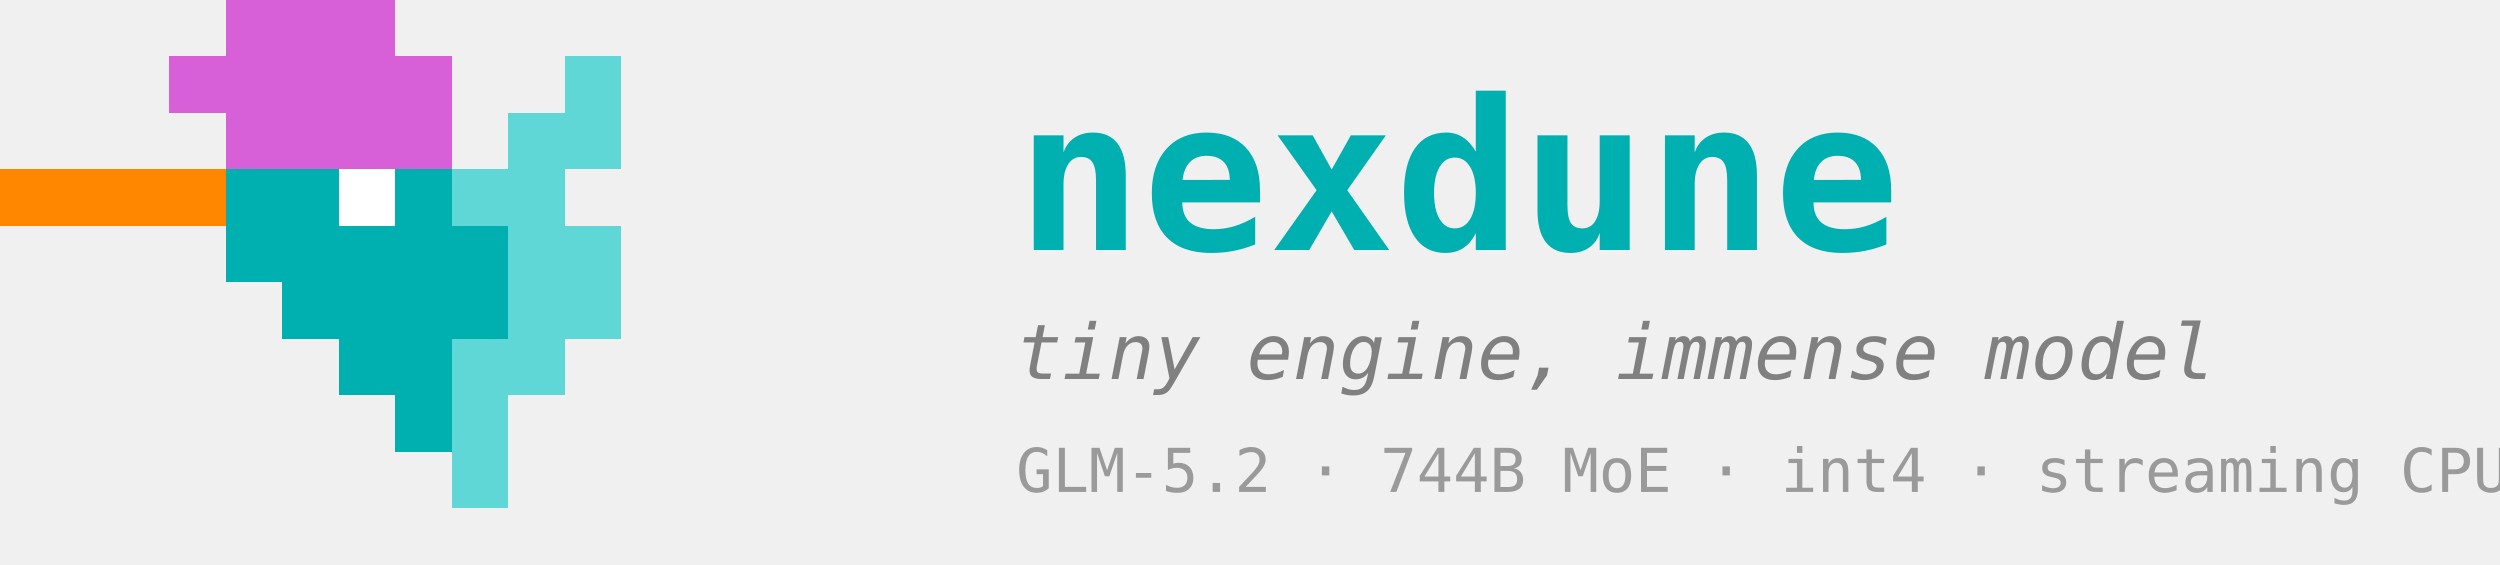
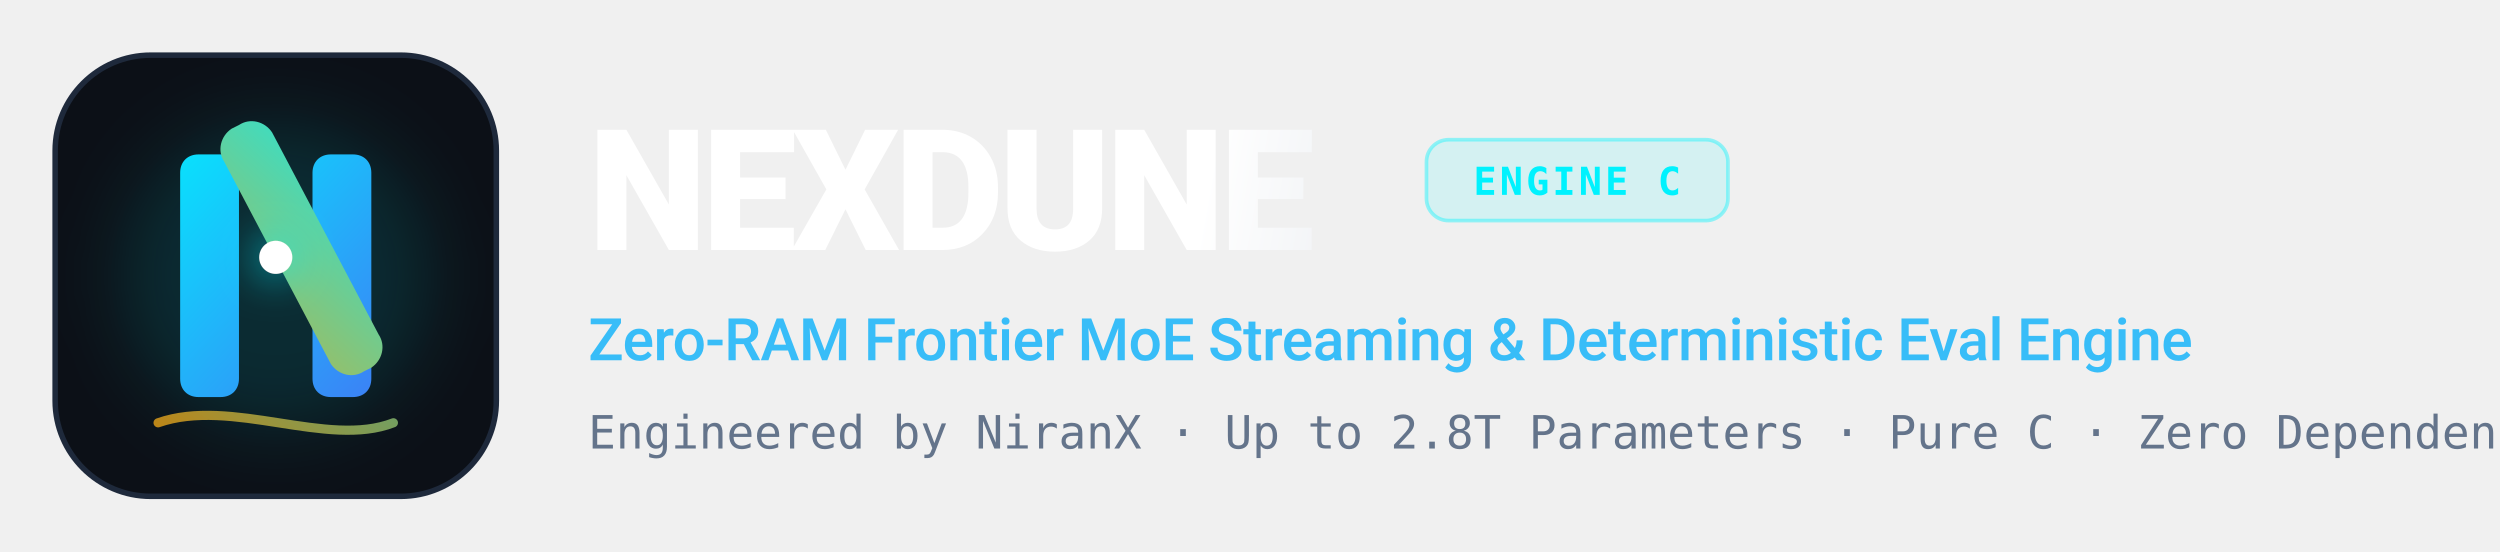
- <svg xmlns="http://www.w3.org/2000/svg" width="620" height="140" viewBox="0 0 620 140">
-   <g shape-rendering="crispEdges">
-     <rect x="56" y="0" width="14" height="14" fill="#d75fd7" />
-     <rect x="70" y="0" width="14" height="14" fill="#d75fd7" />
-     <rect x="84" y="0" width="14" height="14" fill="#d75fd7" />
-     <rect x="42" y="14" width="14" height="14" fill="#d75fd7" />
-     <rect x="56" y="14" width="14" height="14" fill="#d75fd7" />
-     <rect x="70" y="14" width="14" height="14" fill="#d75fd7" />
-     <rect x="84" y="14" width="14" height="14" fill="#d75fd7" />
-     <rect x="98" y="14" width="14" height="14" fill="#d75fd7" />
-     <rect x="140" y="14" width="14" height="14" fill="#5fd7d7" />
-     <rect x="56" y="28" width="14" height="14" fill="#d75fd7" />
-     <rect x="70" y="28" width="14" height="14" fill="#d75fd7" />
-     <rect x="84" y="28" width="14" height="14" fill="#d75fd7" />
-     <rect x="98" y="28" width="14" height="14" fill="#d75fd7" />
-     <rect x="126" y="28" width="14" height="14" fill="#5fd7d7" />
-     <rect x="140" y="28" width="14" height="14" fill="#5fd7d7" />
-     <rect x="0" y="42" width="14" height="14" fill="#ff8700" />
-     <rect x="14" y="42" width="14" height="14" fill="#ff8700" />
-     <rect x="28" y="42" width="14" height="14" fill="#ff8700" />
-     <rect x="42" y="42" width="14" height="14" fill="#ff8700" />
-     <rect x="56" y="42" width="14" height="14" fill="#00afaf" />
-     <rect x="70" y="42" width="14" height="14" fill="#00afaf" />
-     <rect x="84" y="42" width="14" height="14" fill="#ffffff" />
-     <rect x="98" y="42" width="14" height="14" fill="#00afaf" />
-     <rect x="112" y="42" width="14" height="14" fill="#5fd7d7" />
-     <rect x="126" y="42" width="14" height="14" fill="#5fd7d7" />
-     <rect x="56" y="56" width="14" height="14" fill="#00afaf" />
-     <rect x="70" y="56" width="14" height="14" fill="#00afaf" />
-     <rect x="84" y="56" width="14" height="14" fill="#00afaf" />
-     <rect x="98" y="56" width="14" height="14" fill="#00afaf" />
-     <rect x="112" y="56" width="14" height="14" fill="#00afaf" />
-     <rect x="126" y="56" width="14" height="14" fill="#5fd7d7" />
-     <rect x="140" y="56" width="14" height="14" fill="#5fd7d7" />
-     <rect x="70" y="70" width="14" height="14" fill="#00afaf" />
-     <rect x="84" y="70" width="14" height="14" fill="#00afaf" />
-     <rect x="98" y="70" width="14" height="14" fill="#00afaf" />
-     <rect x="112" y="70" width="14" height="14" fill="#00afaf" />
-     <rect x="126" y="70" width="14" height="14" fill="#5fd7d7" />
-     <rect x="140" y="70" width="14" height="14" fill="#5fd7d7" />
-     <rect x="84" y="84" width="14" height="14" fill="#00afaf" />
-     <rect x="98" y="84" width="14" height="14" fill="#00afaf" />
-     <rect x="112" y="84" width="14" height="14" fill="#5fd7d7" />
-     <rect x="126" y="84" width="14" height="14" fill="#5fd7d7" />
-     <rect x="98" y="98" width="14" height="14" fill="#00afaf" />
-     <rect x="112" y="98" width="14" height="14" fill="#5fd7d7" />
-     <rect x="112" y="112" width="14" height="14" fill="#5fd7d7" />
+ <svg xmlns="http://www.w3.org/2000/svg" width="680" height="150" viewBox="0 0 680 150" fill="none">
+   <defs>
+     <linearGradient id="nex-banner-grad" x1="20" y1="20" x2="140" y2="130" gradientUnits="userSpaceOnUse">
+       <stop offset="0%" stop-color="#00f2fe" />
+       <stop offset="60%" stop-color="#3b82f6" />
+       <stop offset="100%" stop-color="#6366f1" />
+     </linearGradient>
+     <linearGradient id="nex-accent-grad" x1="40" y1="120" x2="120" y2="30" gradientUnits="userSpaceOnUse">
+       <stop offset="0%" stop-color="#f59e0b" />
+       <stop offset="100%" stop-color="#00f2fe" />
+     </linearGradient>
+     <linearGradient id="nex-text-grad" x1="170" y1="40" x2="450" y2="90" gradientUnits="userSpaceOnUse">
+       <stop offset="0%" stop-color="#ffffff" />
+       <stop offset="100%" stop-color="#94a3b8" />
+     </linearGradient>
+     <filter id="nex-banner-glow" x="-20%" y="-20%" width="140%" height="140%">
+       <feGaussianBlur stdDeviation="8" result="blur" />
+       <feComposite in="SourceGraphic" in2="blur" operator="over" />
+     </filter>
+   </defs>
+   <g transform="translate(15, 15)">
+     <rect width="120" height="120" rx="26" fill="#0c1017" stroke="#1e293b" stroke-width="1.5" />
+     <circle cx="60" cy="60" r="42" fill="#00f2fe" fill-opacity="0.12" filter="blur(10px)" />
+     <path d="M34 88V32C34 29 36 27 39 27H45C48 27 50 29 50 32V88C50 91 48 93 45 93H39C36 93 34 91 34 88Z" fill="url(#nex-banner-grad)" />
+     <path d="M70 88V32C70 29 72 27 75 27H81C84 27 86 29 86 32V88C86 91 84 93 81 93H75C72 93 70 91 70 88Z" fill="url(#nex-banner-grad)" />
+     <path d="M46 29L75 84C77 87 81 88 84 86L86 85C89 83 90 79 88 76L59 21C57 18 53 17 50 19L48 20C45 22 44 26 46 29Z" fill="url(#nex-accent-grad)" />
+     <circle cx="60" cy="55" r="4.5" fill="#ffffff" filter="drop-shadow(0 0 6px #00f2fe)" />
+     <path d="M28 100C48 93 74 107 92 100" stroke="url(#nex-accent-grad)" stroke-width="2.5" stroke-linecap="round" stroke-opacity="0.8" />
  </g>
-   <text x="252" y="62" font-family="ui-monospace, SFMono-Regular, Menlo, Consolas, monospace" font-size="52" font-weight="bold" fill="#00afaf">nexdune</text>
-   <text x="252" y="94" font-family="ui-monospace, SFMono-Regular, Menlo, Consolas, monospace" font-size="19" fill="#808080" font-style="italic">tiny engine, immense model</text>
-   <text x="252" y="122" font-family="ui-monospace, SFMono-Regular, Menlo, Consolas, monospace" font-size="15" fill="#9a9a9a">GLM-5.2 · 744B MoE · int4 · streaming CPU</text>
+   <g transform="translate(160, 0)">
+     <text x="0" y="68" font-family="'Space Grotesk', -apple-system, BlinkMacSystemFont, 'Segoe UI', Roboto, sans-serif" font-size="46" font-weight="800" letter-spacing="-0.03em" fill="url(#nex-text-grad)">NEXDUNE</text>
+     <rect x="228" y="38" width="82" height="22" rx="6" fill="#00f2fe" fill-opacity="0.12" stroke="#00f2fe" stroke-width="1" stroke-opacity="0.4" />
+     <text x="269" y="53" text-anchor="middle" font-family="'JetBrains Mono', monospace" font-size="10.5" font-weight="700" fill="#00f2fe" letter-spacing="0.08em">ENGINE C</text>
+     <text x="0" y="98" font-family="'Space Grotesk', -apple-system, BlinkMacSystemFont, 'Segoe UI', Roboto, sans-serif" font-size="16" font-weight="500" fill="#38bdf8" letter-spacing="-0.01em">Zero-RAM Frontier MoE Streaming &amp; Deterministic Eval Engine</text>
+     <text x="0" y="122" font-family="'JetBrains Mono', monospace" font-size="12.5" font-weight="400" fill="#64748b">Engineered by NiranX · Up to 2.8T Parameters · Pure C · Zero Dependencies</text>
+   </g>
</svg>
